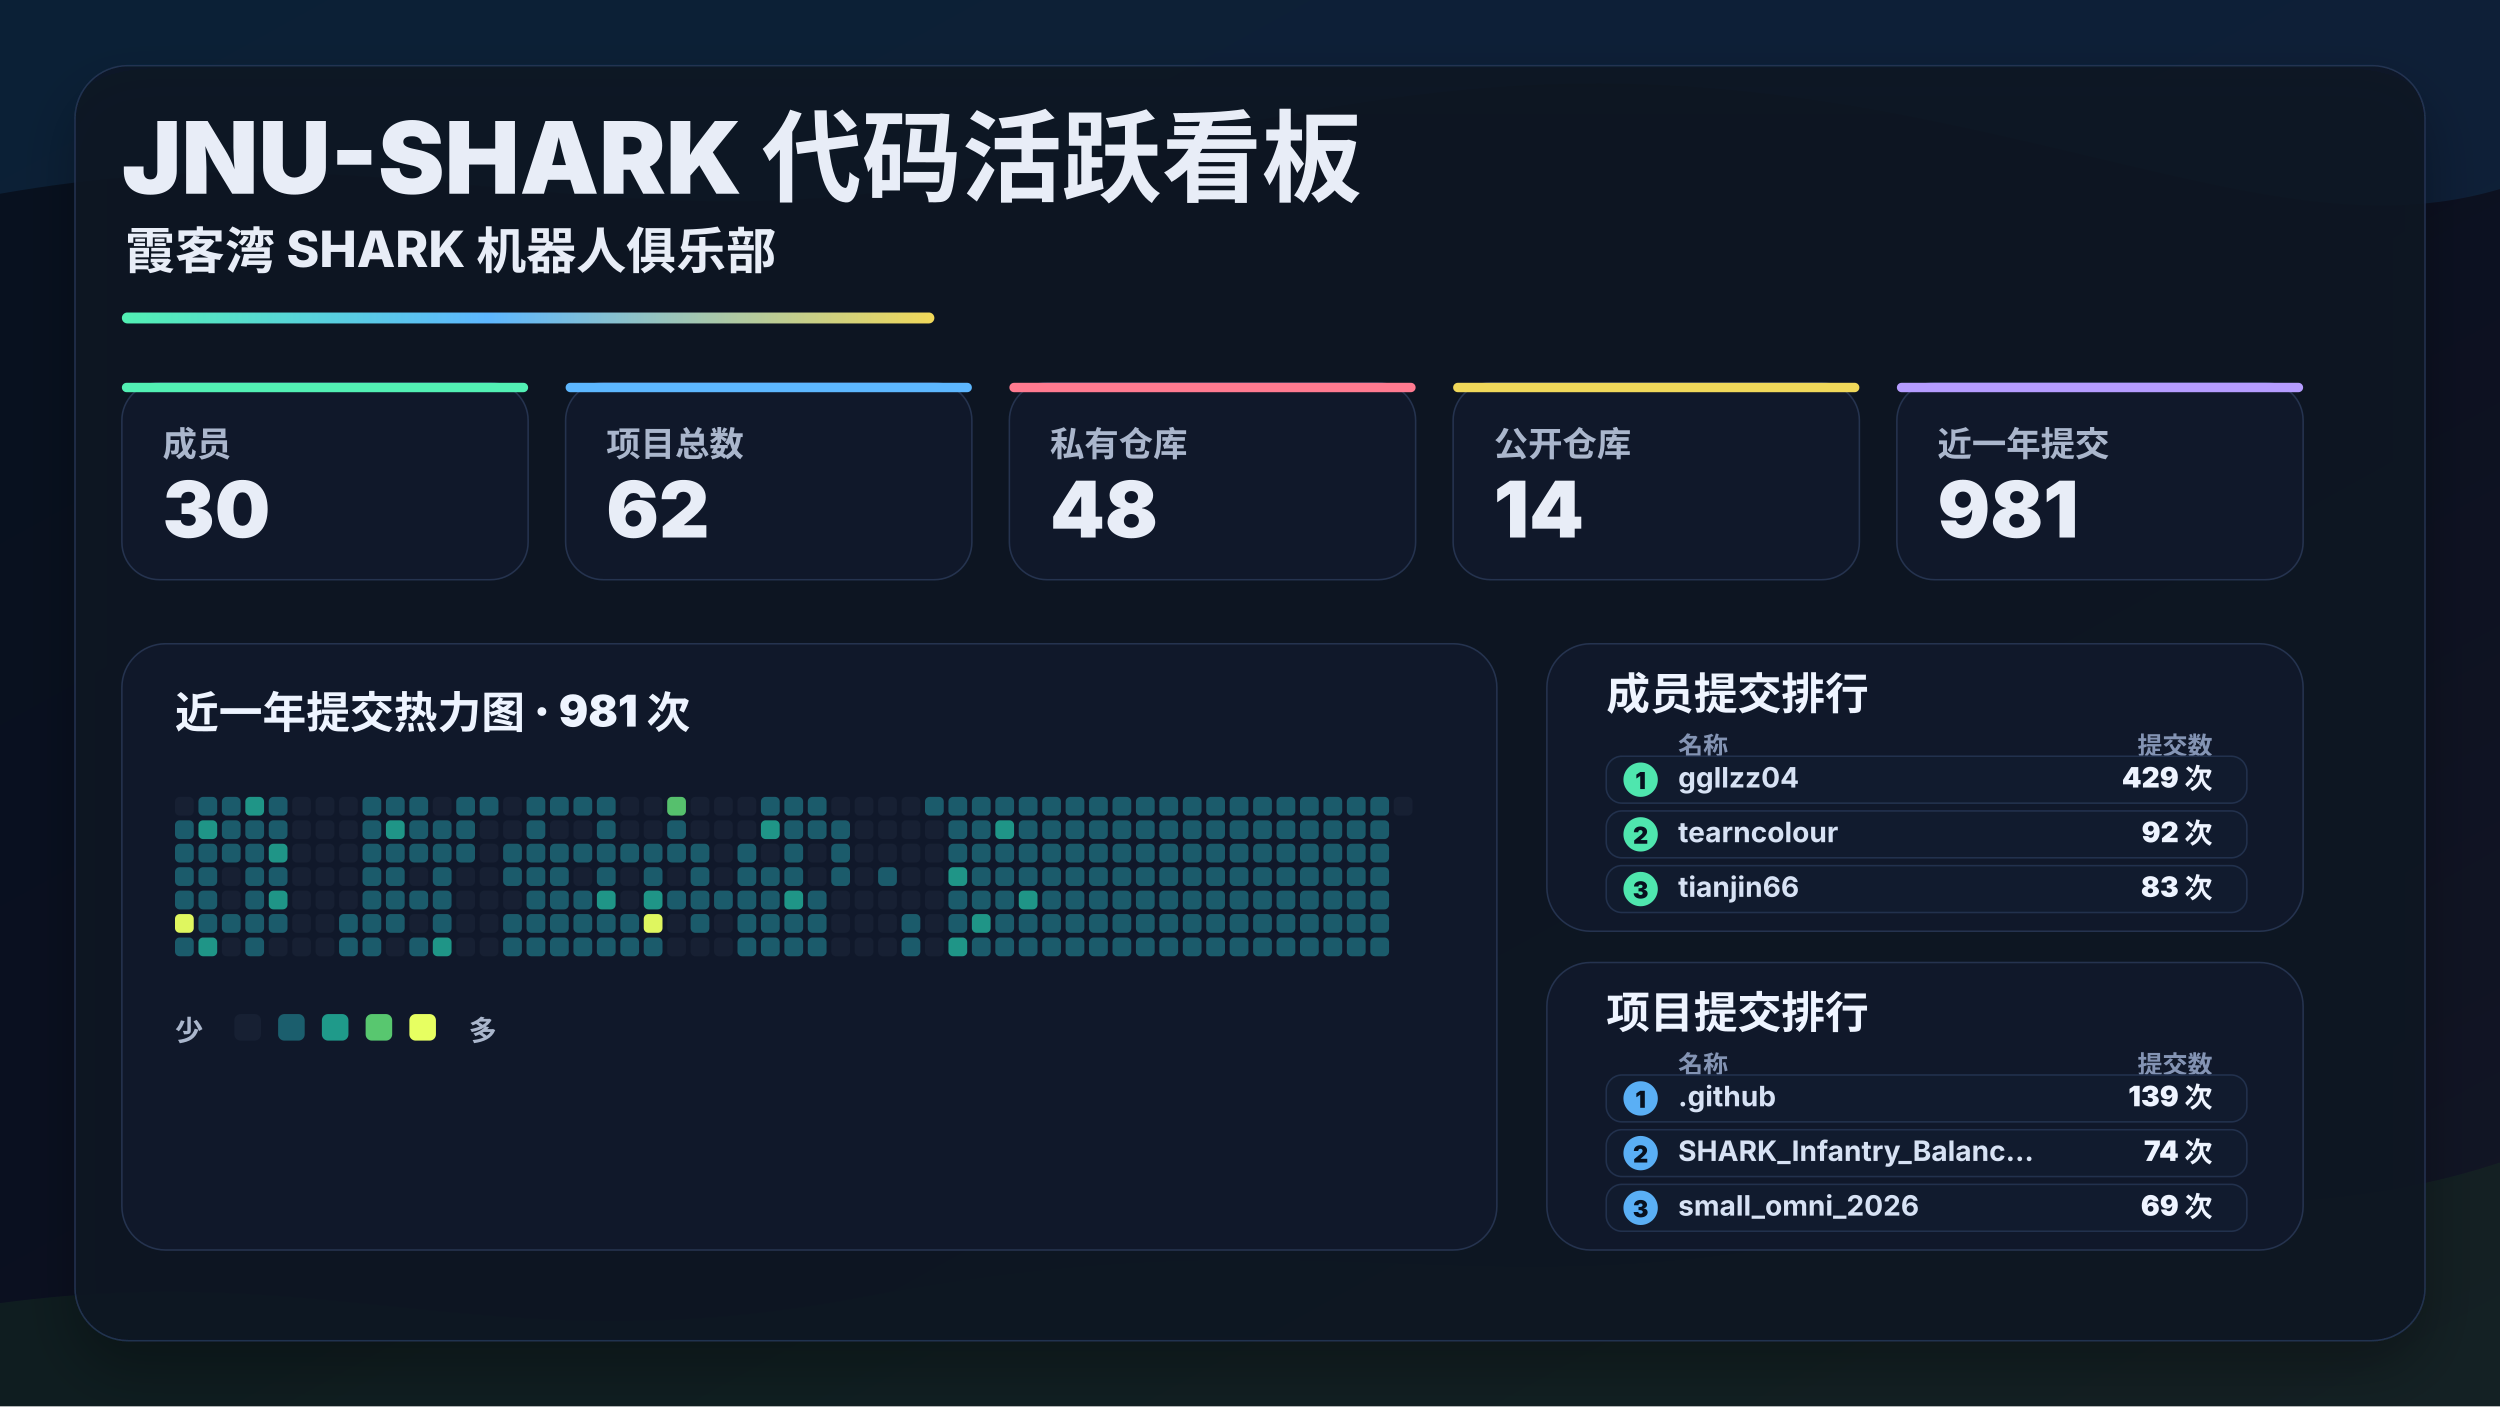
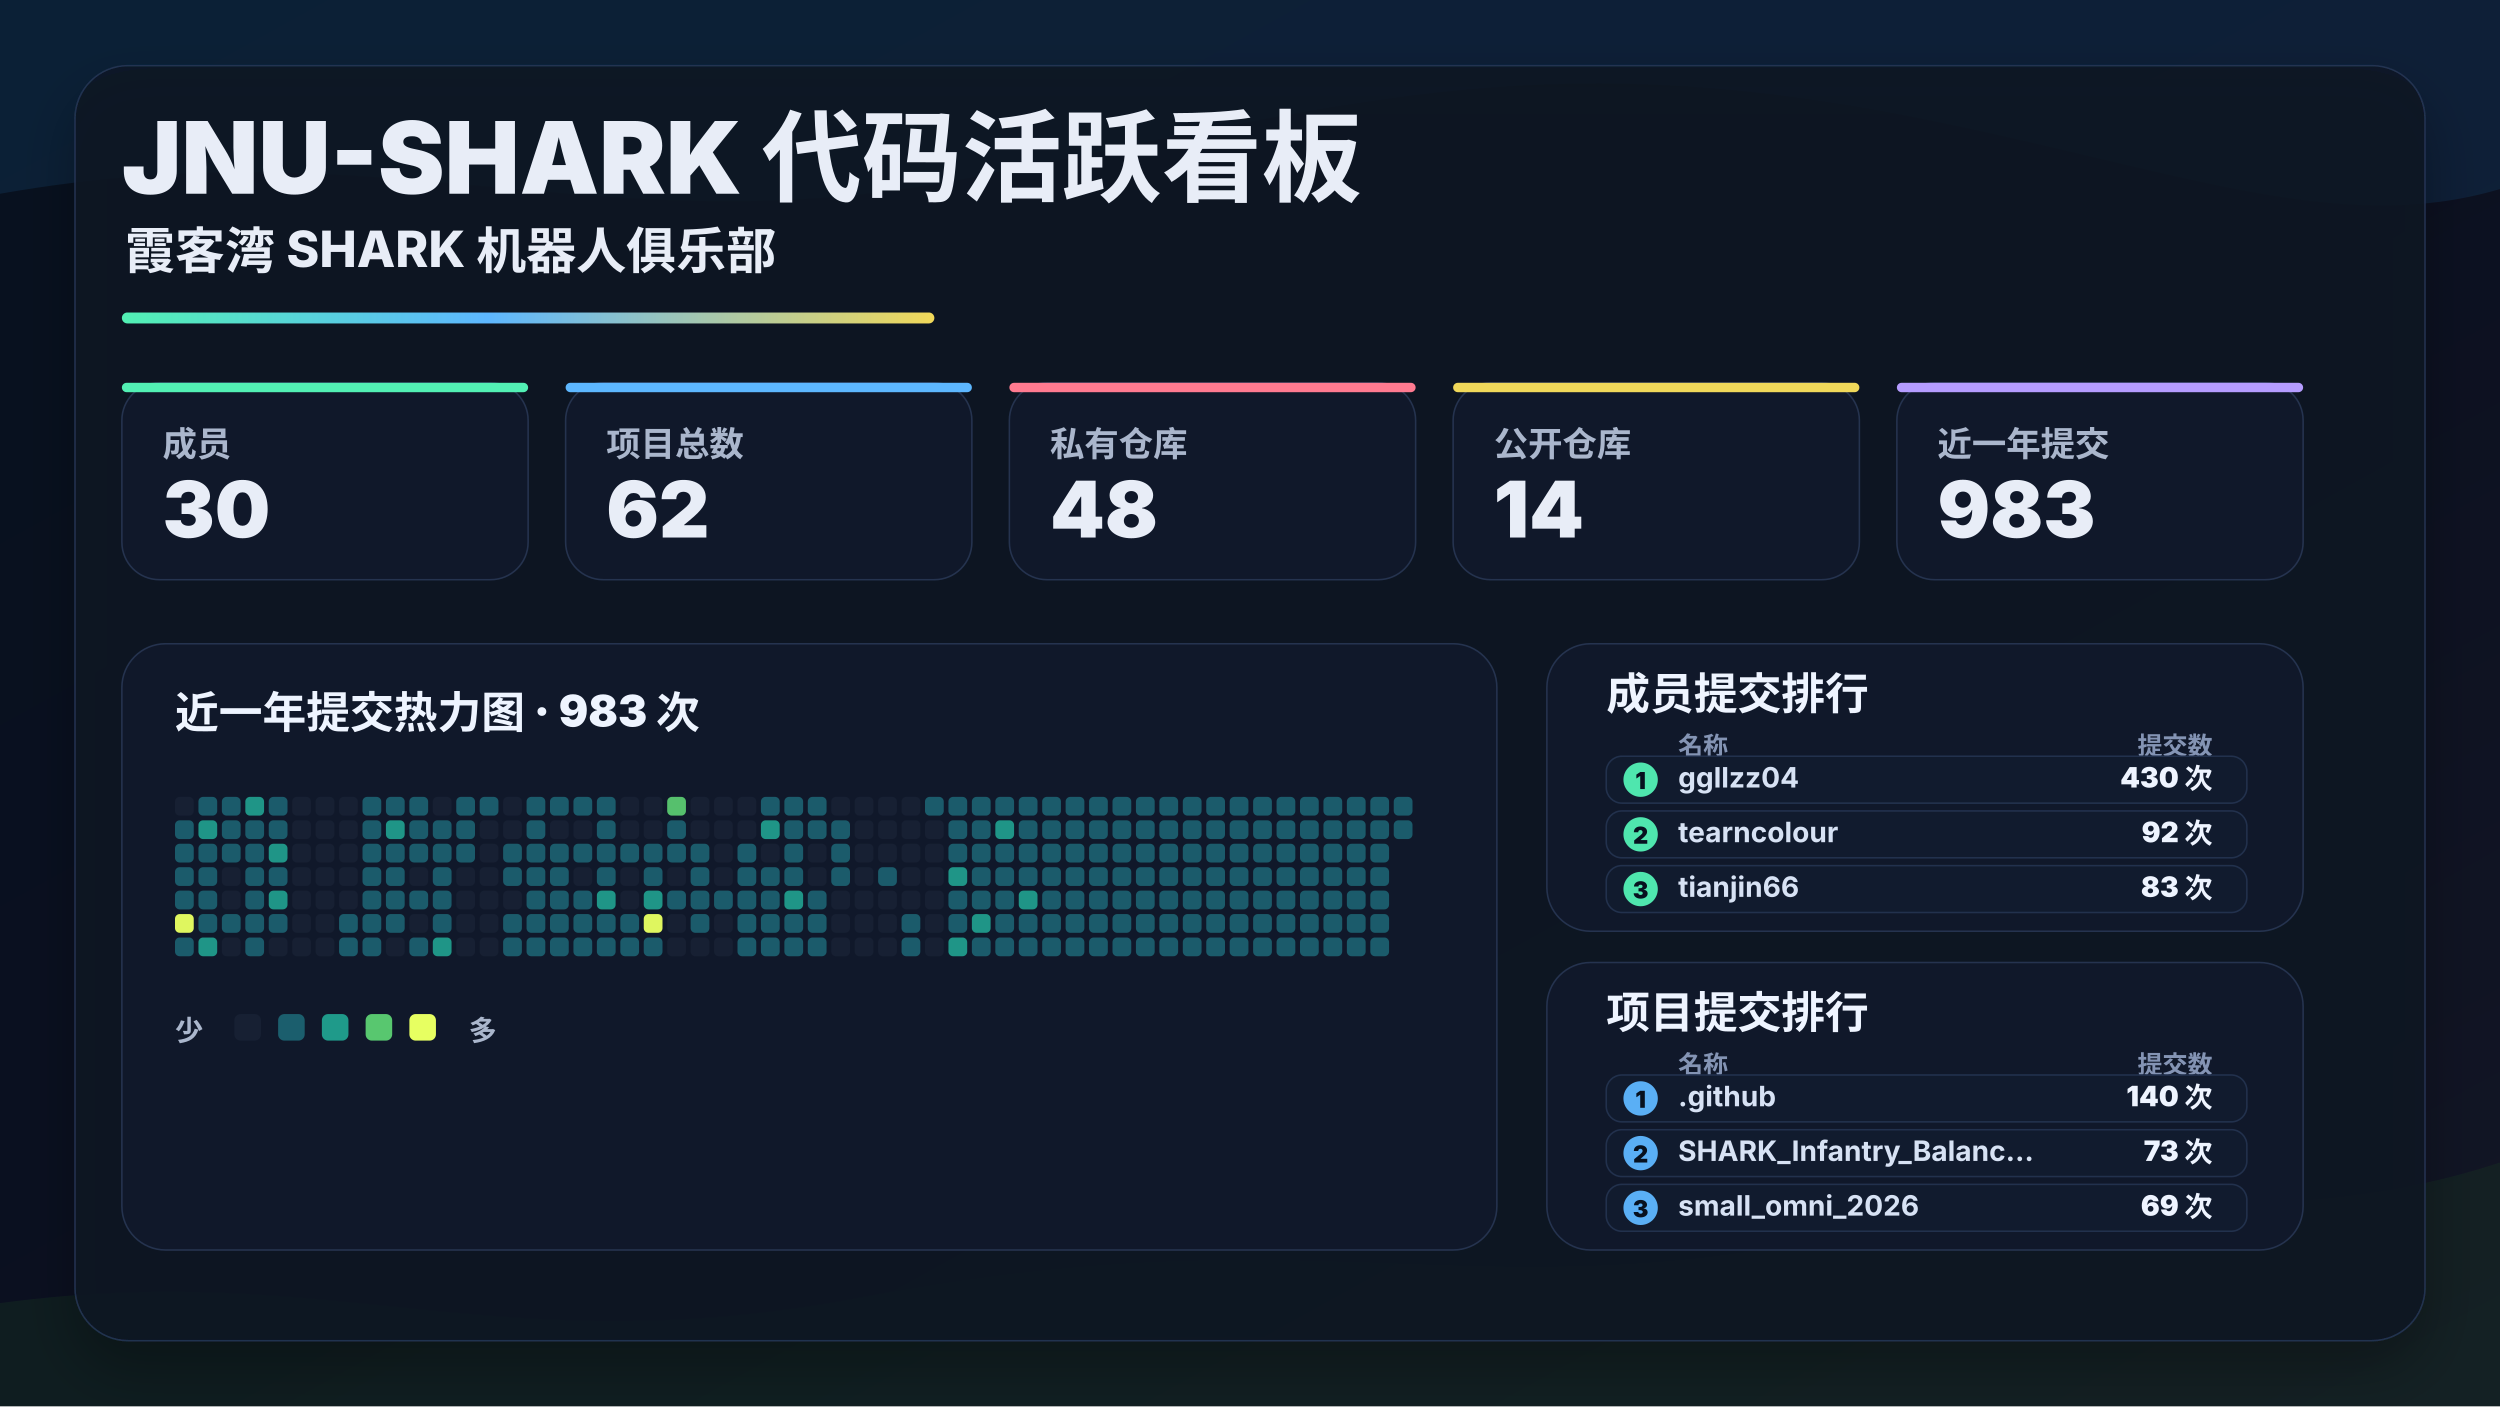
<svg xmlns="http://www.w3.org/2000/svg" width="1600" height="900" viewBox="0 0 1600 900" role="img" aria-labelledby="title desc">
  <defs>
    <linearGradient id="bg" x1="0" y1="0" x2="1" y2="1">
      <stop offset="0" stop-color="#07111f" />
      <stop offset="0.52" stop-color="#0b1020" />
      <stop offset="1" stop-color="#131625" />
    </linearGradient>
    <linearGradient id="hero" x1="0" y1="0" x2="1" y2="0">
      <stop offset="0" stop-color="#52f0b4" />
      <stop offset="0.45" stop-color="#5db7ff" />
      <stop offset="1" stop-color="#f0d85a" />
    </linearGradient>
    <filter id="softShadow" x="-10%" y="-10%" width="120%" height="120%">
      <feDropShadow dx="0" dy="18" stdDeviation="18" flood-color="#000000" flood-opacity="0.32" />
    </filter>
  </defs>
  <style>
    text { font-family: Inter, ui-sans-serif, system-ui, -apple-system, BlinkMacSystemFont, "Segoe UI", "PingFang SC", "Microsoft YaHei", sans-serif; fill: #e8edf7; }
    .title { font-size: 64px; font-weight: 900; letter-spacing: 0; }
    .subtitle { font-size: 32px; font-weight: 780; fill: #e8edf7; }
    .label { font-size: 22px; fill: #aab6cc; font-weight: 760; }
    .stat { font-size: 50px; font-weight: 900; }
    .section-title { font-size: 28px; font-weight: 860; fill: #eef4ff; }
    .table-head { font-size: 16px; fill: #8494b4; font-weight: 720; }
    .row-name { font-size: 18px; fill: #d7e2f4; font-weight: 720; }
    .row-value { font-size: 18px; fill: #eef4ff; font-weight: 860; }
    .rank { font-size: 15px; fill: #07111f; font-weight: 900; }
    .tiny { font-size: 18px; fill: #aab6cc; font-weight: 620; }
  </style>
  <rect width="1600" height="900" fill="url(#bg)" />
  <path d="M0 124 C250 80 385 160 620 114 C860 67 982 28 1220 74 C1392 108 1495 152 1600 121 L1600 0 L0 0 Z" fill="#12385c" opacity="0.38" />
  <path d="M0 834 C216 805 318 875 553 830 C835 776 935 837 1160 794 C1350 758 1464 789 1600 744 L1600 900 L0 900 Z" fill="#173622" opacity="0.36" />
  <g filter="url(#softShadow)">
    <rect x="48" y="42" width="1504" height="816" rx="34" fill="#0b1324" opacity="0.88" stroke="#263654" />
  </g>
  <text x="78" y="124" class="title">JNU-SHARK 代码活跃看板</text>
  <text x="80" y="172" class="subtitle">霞客湾 SHARK 机器人俱乐部</text>
  <rect x="78" y="200" width="520" height="7" rx="3.5" fill="url(#hero)" />
  <g>
    <rect x="78" y="245" width="260" height="126" rx="24" fill="#10182a" stroke="#25334f" />
    <rect x="78" y="245" width="260" height="6" rx="3" fill="#52f0b4" />
    <text x="104" y="292" class="label">成员</text>
    <text x="104" y="344" class="stat">30</text>
  </g>
  <g>
    <rect x="362" y="245" width="260" height="126" rx="24" fill="#10182a" stroke="#25334f" />
    <rect x="362" y="245" width="260" height="6" rx="3" fill="#5db7ff" />
    <text x="388" y="292" class="label">项目总数</text>
    <text x="388" y="344" class="stat">62</text>
  </g>
  <g>
    <rect x="646" y="245" width="260" height="126" rx="24" fill="#10182a" stroke="#25334f" />
    <rect x="646" y="245" width="260" height="6" rx="3" fill="#ff7a90" />
    <text x="672" y="292" class="label">私有仓库</text>
    <text x="672" y="344" class="stat">48</text>
  </g>
  <g>
    <rect x="930" y="245" width="260" height="126" rx="24" fill="#10182a" stroke="#25334f" />
    <rect x="930" y="245" width="260" height="6" rx="3" fill="#f0d85a" />
    <text x="956" y="292" class="label">公开仓库</text>
    <text x="956" y="344" class="stat">14</text>
  </g>
  <g>
    <rect x="1214" y="245" width="260" height="126" rx="24" fill="#10182a" stroke="#25334f" />
    <rect x="1214" y="245" width="260" height="6" rx="3" fill="#b59cff" />
    <text x="1240" y="292" class="label">近一年提交</text>
-     <text x="1240" y="344" class="stat">981</text>
+     <text x="1240" y="344" class="stat">983</text>
  </g>
  <rect x="78" y="412" width="880" height="388" rx="28" fill="#10182a" stroke="#25334f" />
-   <text x="112" y="466" class="section-title">近一年提交热力图 · 981 次</text>
+   <text x="112" y="466" class="section-title">近一年提交热力图 · 983 次</text>
  <rect x="112" y="510" width="12" height="12" rx="3" fill="#172033" opacity="0.96" />
  <rect x="112" y="525" width="12" height="12" rx="3" fill="#1b5e6d" opacity="0.96" />
  <rect x="112" y="540" width="12" height="12" rx="3" fill="#1b5e6d" opacity="0.96" />
  <rect x="112" y="555" width="12" height="12" rx="3" fill="#1b5e6d" opacity="0.96" />
  <rect x="112" y="570" width="12" height="12" rx="3" fill="#1b5e6d" opacity="0.96" />
  <rect x="112" y="585" width="12" height="12" rx="3" fill="#e7ff61" opacity="0.96" />
  <rect x="112" y="600" width="12" height="12" rx="3" fill="#1b5e6d" opacity="0.96" />
  <rect x="127" y="510" width="12" height="12" rx="3" fill="#1b5e6d" opacity="0.96" />
  <rect x="127" y="525" width="12" height="12" rx="3" fill="#1f9a8a" opacity="0.96" />
  <rect x="127" y="540" width="12" height="12" rx="3" fill="#1b5e6d" opacity="0.96" />
  <rect x="127" y="555" width="12" height="12" rx="3" fill="#1b5e6d" opacity="0.96" />
  <rect x="127" y="570" width="12" height="12" rx="3" fill="#1b5e6d" opacity="0.96" />
  <rect x="127" y="585" width="12" height="12" rx="3" fill="#1b5e6d" opacity="0.96" />
  <rect x="127" y="600" width="12" height="12" rx="3" fill="#1f9a8a" opacity="0.96" />
  <rect x="142" y="510" width="12" height="12" rx="3" fill="#1b5e6d" opacity="0.96" />
  <rect x="142" y="525" width="12" height="12" rx="3" fill="#1b5e6d" opacity="0.96" />
  <rect x="142" y="540" width="12" height="12" rx="3" fill="#1b5e6d" opacity="0.96" />
  <rect x="142" y="555" width="12" height="12" rx="3" fill="#172033" opacity="0.96" />
  <rect x="142" y="570" width="12" height="12" rx="3" fill="#172033" opacity="0.96" />
  <rect x="142" y="585" width="12" height="12" rx="3" fill="#1b5e6d" opacity="0.96" />
  <rect x="142" y="600" width="12" height="12" rx="3" fill="#172033" opacity="0.96" />
  <rect x="157" y="510" width="12" height="12" rx="3" fill="#1f9a8a" opacity="0.96" />
  <rect x="157" y="525" width="12" height="12" rx="3" fill="#1b5e6d" opacity="0.96" />
  <rect x="157" y="540" width="12" height="12" rx="3" fill="#1b5e6d" opacity="0.96" />
  <rect x="157" y="555" width="12" height="12" rx="3" fill="#1b5e6d" opacity="0.96" />
  <rect x="157" y="570" width="12" height="12" rx="3" fill="#1b5e6d" opacity="0.96" />
  <rect x="157" y="585" width="12" height="12" rx="3" fill="#1b5e6d" opacity="0.96" />
  <rect x="157" y="600" width="12" height="12" rx="3" fill="#1b5e6d" opacity="0.96" />
  <rect x="172" y="510" width="12" height="12" rx="3" fill="#1b5e6d" opacity="0.96" />
  <rect x="172" y="525" width="12" height="12" rx="3" fill="#1b5e6d" opacity="0.96" />
  <rect x="172" y="540" width="12" height="12" rx="3" fill="#1f9a8a" opacity="0.96" />
  <rect x="172" y="555" width="12" height="12" rx="3" fill="#1b5e6d" opacity="0.96" />
  <rect x="172" y="570" width="12" height="12" rx="3" fill="#1f9a8a" opacity="0.96" />
  <rect x="172" y="585" width="12" height="12" rx="3" fill="#1b5e6d" opacity="0.96" />
  <rect x="172" y="600" width="12" height="12" rx="3" fill="#172033" opacity="0.96" />
  <rect x="187" y="510" width="12" height="12" rx="3" fill="#172033" opacity="0.96" />
  <rect x="187" y="525" width="12" height="12" rx="3" fill="#172033" opacity="0.96" />
  <rect x="187" y="540" width="12" height="12" rx="3" fill="#172033" opacity="0.96" />
  <rect x="187" y="555" width="12" height="12" rx="3" fill="#172033" opacity="0.96" />
  <rect x="187" y="570" width="12" height="12" rx="3" fill="#172033" opacity="0.96" />
  <rect x="187" y="585" width="12" height="12" rx="3" fill="#172033" opacity="0.96" />
  <rect x="187" y="600" width="12" height="12" rx="3" fill="#172033" opacity="0.96" />
  <rect x="202" y="510" width="12" height="12" rx="3" fill="#172033" opacity="0.96" />
  <rect x="202" y="525" width="12" height="12" rx="3" fill="#172033" opacity="0.96" />
  <rect x="202" y="540" width="12" height="12" rx="3" fill="#172033" opacity="0.96" />
  <rect x="202" y="555" width="12" height="12" rx="3" fill="#172033" opacity="0.96" />
  <rect x="202" y="570" width="12" height="12" rx="3" fill="#172033" opacity="0.96" />
  <rect x="202" y="585" width="12" height="12" rx="3" fill="#172033" opacity="0.96" />
  <rect x="202" y="600" width="12" height="12" rx="3" fill="#172033" opacity="0.96" />
  <rect x="217" y="510" width="12" height="12" rx="3" fill="#172033" opacity="0.96" />
  <rect x="217" y="525" width="12" height="12" rx="3" fill="#172033" opacity="0.96" />
  <rect x="217" y="540" width="12" height="12" rx="3" fill="#172033" opacity="0.96" />
  <rect x="217" y="555" width="12" height="12" rx="3" fill="#172033" opacity="0.96" />
  <rect x="217" y="570" width="12" height="12" rx="3" fill="#172033" opacity="0.96" />
  <rect x="217" y="585" width="12" height="12" rx="3" fill="#1b5e6d" opacity="0.96" />
  <rect x="217" y="600" width="12" height="12" rx="3" fill="#1b5e6d" opacity="0.96" />
  <rect x="232" y="510" width="12" height="12" rx="3" fill="#1b5e6d" opacity="0.96" />
  <rect x="232" y="525" width="12" height="12" rx="3" fill="#1b5e6d" opacity="0.96" />
  <rect x="232" y="540" width="12" height="12" rx="3" fill="#1b5e6d" opacity="0.96" />
  <rect x="232" y="555" width="12" height="12" rx="3" fill="#1b5e6d" opacity="0.96" />
  <rect x="232" y="570" width="12" height="12" rx="3" fill="#1b5e6d" opacity="0.96" />
  <rect x="232" y="585" width="12" height="12" rx="3" fill="#1b5e6d" opacity="0.96" />
  <rect x="232" y="600" width="12" height="12" rx="3" fill="#1b5e6d" opacity="0.96" />
  <rect x="247" y="510" width="12" height="12" rx="3" fill="#1b5e6d" opacity="0.96" />
  <rect x="247" y="525" width="12" height="12" rx="3" fill="#1f9a8a" opacity="0.96" />
  <rect x="247" y="540" width="12" height="12" rx="3" fill="#1b5e6d" opacity="0.96" />
  <rect x="247" y="555" width="12" height="12" rx="3" fill="#1b5e6d" opacity="0.96" />
  <rect x="247" y="570" width="12" height="12" rx="3" fill="#1b5e6d" opacity="0.96" />
  <rect x="247" y="585" width="12" height="12" rx="3" fill="#1b5e6d" opacity="0.96" />
  <rect x="247" y="600" width="12" height="12" rx="3" fill="#172033" opacity="0.96" />
  <rect x="262" y="510" width="12" height="12" rx="3" fill="#1b5e6d" opacity="0.96" />
  <rect x="262" y="525" width="12" height="12" rx="3" fill="#1b5e6d" opacity="0.96" />
  <rect x="262" y="540" width="12" height="12" rx="3" fill="#1b5e6d" opacity="0.96" />
  <rect x="262" y="555" width="12" height="12" rx="3" fill="#172033" opacity="0.96" />
  <rect x="262" y="570" width="12" height="12" rx="3" fill="#1b5e6d" opacity="0.96" />
  <rect x="262" y="585" width="12" height="12" rx="3" fill="#172033" opacity="0.96" />
  <rect x="262" y="600" width="12" height="12" rx="3" fill="#1b5e6d" opacity="0.96" />
  <rect x="277" y="510" width="12" height="12" rx="3" fill="#172033" opacity="0.96" />
  <rect x="277" y="525" width="12" height="12" rx="3" fill="#1b5e6d" opacity="0.96" />
  <rect x="277" y="540" width="12" height="12" rx="3" fill="#1b5e6d" opacity="0.96" />
  <rect x="277" y="555" width="12" height="12" rx="3" fill="#1b5e6d" opacity="0.96" />
  <rect x="277" y="570" width="12" height="12" rx="3" fill="#1b5e6d" opacity="0.96" />
  <rect x="277" y="585" width="12" height="12" rx="3" fill="#1b5e6d" opacity="0.96" />
  <rect x="277" y="600" width="12" height="12" rx="3" fill="#1f9a8a" opacity="0.96" />
  <rect x="292" y="510" width="12" height="12" rx="3" fill="#1b5e6d" opacity="0.96" />
  <rect x="292" y="525" width="12" height="12" rx="3" fill="#1b5e6d" opacity="0.96" />
  <rect x="292" y="540" width="12" height="12" rx="3" fill="#1b5e6d" opacity="0.96" />
  <rect x="292" y="555" width="12" height="12" rx="3" fill="#172033" opacity="0.96" />
  <rect x="292" y="570" width="12" height="12" rx="3" fill="#172033" opacity="0.96" />
  <rect x="292" y="585" width="12" height="12" rx="3" fill="#172033" opacity="0.96" />
  <rect x="292" y="600" width="12" height="12" rx="3" fill="#172033" opacity="0.96" />
  <rect x="307" y="510" width="12" height="12" rx="3" fill="#1b5e6d" opacity="0.96" />
  <rect x="307" y="525" width="12" height="12" rx="3" fill="#172033" opacity="0.96" />
  <rect x="307" y="540" width="12" height="12" rx="3" fill="#172033" opacity="0.96" />
  <rect x="307" y="555" width="12" height="12" rx="3" fill="#172033" opacity="0.96" />
  <rect x="307" y="570" width="12" height="12" rx="3" fill="#172033" opacity="0.96" />
  <rect x="307" y="585" width="12" height="12" rx="3" fill="#172033" opacity="0.96" />
  <rect x="307" y="600" width="12" height="12" rx="3" fill="#172033" opacity="0.96" />
  <rect x="322" y="510" width="12" height="12" rx="3" fill="#172033" opacity="0.96" />
  <rect x="322" y="525" width="12" height="12" rx="3" fill="#172033" opacity="0.96" />
  <rect x="322" y="540" width="12" height="12" rx="3" fill="#1b5e6d" opacity="0.96" />
  <rect x="322" y="555" width="12" height="12" rx="3" fill="#1b5e6d" opacity="0.96" />
  <rect x="322" y="570" width="12" height="12" rx="3" fill="#172033" opacity="0.96" />
  <rect x="322" y="585" width="12" height="12" rx="3" fill="#1b5e6d" opacity="0.96" />
  <rect x="322" y="600" width="12" height="12" rx="3" fill="#1b5e6d" opacity="0.96" />
  <rect x="337" y="510" width="12" height="12" rx="3" fill="#1b5e6d" opacity="0.96" />
  <rect x="337" y="525" width="12" height="12" rx="3" fill="#1b5e6d" opacity="0.96" />
  <rect x="337" y="540" width="12" height="12" rx="3" fill="#1b5e6d" opacity="0.96" />
  <rect x="337" y="555" width="12" height="12" rx="3" fill="#1b5e6d" opacity="0.96" />
  <rect x="337" y="570" width="12" height="12" rx="3" fill="#1b5e6d" opacity="0.96" />
  <rect x="337" y="585" width="12" height="12" rx="3" fill="#1b5e6d" opacity="0.96" />
  <rect x="337" y="600" width="12" height="12" rx="3" fill="#1b5e6d" opacity="0.96" />
  <rect x="352" y="510" width="12" height="12" rx="3" fill="#1b5e6d" opacity="0.96" />
  <rect x="352" y="525" width="12" height="12" rx="3" fill="#172033" opacity="0.96" />
  <rect x="352" y="540" width="12" height="12" rx="3" fill="#1b5e6d" opacity="0.96" />
  <rect x="352" y="555" width="12" height="12" rx="3" fill="#1b5e6d" opacity="0.96" />
  <rect x="352" y="570" width="12" height="12" rx="3" fill="#1b5e6d" opacity="0.96" />
  <rect x="352" y="585" width="12" height="12" rx="3" fill="#1b5e6d" opacity="0.96" />
  <rect x="352" y="600" width="12" height="12" rx="3" fill="#1b5e6d" opacity="0.96" />
  <rect x="367" y="510" width="12" height="12" rx="3" fill="#1b5e6d" opacity="0.96" />
  <rect x="367" y="525" width="12" height="12" rx="3" fill="#172033" opacity="0.96" />
  <rect x="367" y="540" width="12" height="12" rx="3" fill="#1b5e6d" opacity="0.96" />
  <rect x="367" y="555" width="12" height="12" rx="3" fill="#172033" opacity="0.96" />
  <rect x="367" y="570" width="12" height="12" rx="3" fill="#1b5e6d" opacity="0.96" />
  <rect x="367" y="585" width="12" height="12" rx="3" fill="#1b5e6d" opacity="0.96" />
  <rect x="367" y="600" width="12" height="12" rx="3" fill="#1b5e6d" opacity="0.96" />
  <rect x="382" y="510" width="12" height="12" rx="3" fill="#1b5e6d" opacity="0.96" />
  <rect x="382" y="525" width="12" height="12" rx="3" fill="#1b5e6d" opacity="0.96" />
  <rect x="382" y="540" width="12" height="12" rx="3" fill="#1b5e6d" opacity="0.96" />
  <rect x="382" y="555" width="12" height="12" rx="3" fill="#1b5e6d" opacity="0.96" />
  <rect x="382" y="570" width="12" height="12" rx="3" fill="#1f9a8a" opacity="0.96" />
  <rect x="382" y="585" width="12" height="12" rx="3" fill="#1b5e6d" opacity="0.96" />
  <rect x="382" y="600" width="12" height="12" rx="3" fill="#1b5e6d" opacity="0.96" />
  <rect x="397" y="510" width="12" height="12" rx="3" fill="#172033" opacity="0.96" />
  <rect x="397" y="525" width="12" height="12" rx="3" fill="#172033" opacity="0.96" />
  <rect x="397" y="540" width="12" height="12" rx="3" fill="#1b5e6d" opacity="0.96" />
  <rect x="397" y="555" width="12" height="12" rx="3" fill="#172033" opacity="0.96" />
  <rect x="397" y="570" width="12" height="12" rx="3" fill="#172033" opacity="0.96" />
  <rect x="397" y="585" width="12" height="12" rx="3" fill="#1b5e6d" opacity="0.96" />
  <rect x="397" y="600" width="12" height="12" rx="3" fill="#1b5e6d" opacity="0.96" />
  <rect x="412" y="510" width="12" height="12" rx="3" fill="#172033" opacity="0.96" />
  <rect x="412" y="525" width="12" height="12" rx="3" fill="#172033" opacity="0.96" />
  <rect x="412" y="540" width="12" height="12" rx="3" fill="#1b5e6d" opacity="0.96" />
  <rect x="412" y="555" width="12" height="12" rx="3" fill="#1b5e6d" opacity="0.96" />
  <rect x="412" y="570" width="12" height="12" rx="3" fill="#1f9a8a" opacity="0.96" />
  <rect x="412" y="585" width="12" height="12" rx="3" fill="#e7ff61" opacity="0.96" />
  <rect x="412" y="600" width="12" height="12" rx="3" fill="#1b5e6d" opacity="0.96" />
  <rect x="427" y="510" width="12" height="12" rx="3" fill="#58c76f" opacity="0.96" />
  <rect x="427" y="525" width="12" height="12" rx="3" fill="#1b5e6d" opacity="0.96" />
  <rect x="427" y="540" width="12" height="12" rx="3" fill="#1b5e6d" opacity="0.96" />
  <rect x="427" y="555" width="12" height="12" rx="3" fill="#172033" opacity="0.96" />
  <rect x="427" y="570" width="12" height="12" rx="3" fill="#1b5e6d" opacity="0.96" />
  <rect x="427" y="585" width="12" height="12" rx="3" fill="#172033" opacity="0.96" />
  <rect x="427" y="600" width="12" height="12" rx="3" fill="#172033" opacity="0.96" />
  <rect x="442" y="510" width="12" height="12" rx="3" fill="#172033" opacity="0.96" />
  <rect x="442" y="525" width="12" height="12" rx="3" fill="#172033" opacity="0.96" />
  <rect x="442" y="540" width="12" height="12" rx="3" fill="#1b5e6d" opacity="0.96" />
  <rect x="442" y="555" width="12" height="12" rx="3" fill="#1b5e6d" opacity="0.96" />
  <rect x="442" y="570" width="12" height="12" rx="3" fill="#1b5e6d" opacity="0.96" />
  <rect x="442" y="585" width="12" height="12" rx="3" fill="#1b5e6d" opacity="0.96" />
  <rect x="442" y="600" width="12" height="12" rx="3" fill="#172033" opacity="0.96" />
  <rect x="457" y="510" width="12" height="12" rx="3" fill="#172033" opacity="0.96" />
  <rect x="457" y="525" width="12" height="12" rx="3" fill="#172033" opacity="0.96" />
  <rect x="457" y="540" width="12" height="12" rx="3" fill="#172033" opacity="0.96" />
  <rect x="457" y="555" width="12" height="12" rx="3" fill="#172033" opacity="0.96" />
  <rect x="457" y="570" width="12" height="12" rx="3" fill="#1b5e6d" opacity="0.96" />
  <rect x="457" y="585" width="12" height="12" rx="3" fill="#172033" opacity="0.96" />
  <rect x="457" y="600" width="12" height="12" rx="3" fill="#172033" opacity="0.96" />
  <rect x="472" y="510" width="12" height="12" rx="3" fill="#172033" opacity="0.96" />
  <rect x="472" y="525" width="12" height="12" rx="3" fill="#172033" opacity="0.96" />
  <rect x="472" y="540" width="12" height="12" rx="3" fill="#1b5e6d" opacity="0.96" />
  <rect x="472" y="555" width="12" height="12" rx="3" fill="#1b5e6d" opacity="0.96" />
  <rect x="472" y="570" width="12" height="12" rx="3" fill="#1b5e6d" opacity="0.96" />
  <rect x="472" y="585" width="12" height="12" rx="3" fill="#1b5e6d" opacity="0.96" />
  <rect x="472" y="600" width="12" height="12" rx="3" fill="#1b5e6d" opacity="0.96" />
  <rect x="487" y="510" width="12" height="12" rx="3" fill="#1b5e6d" opacity="0.96" />
  <rect x="487" y="525" width="12" height="12" rx="3" fill="#1f9a8a" opacity="0.96" />
  <rect x="487" y="540" width="12" height="12" rx="3" fill="#172033" opacity="0.96" />
  <rect x="487" y="555" width="12" height="12" rx="3" fill="#1b5e6d" opacity="0.96" />
  <rect x="487" y="570" width="12" height="12" rx="3" fill="#1b5e6d" opacity="0.96" />
  <rect x="487" y="585" width="12" height="12" rx="3" fill="#1b5e6d" opacity="0.96" />
  <rect x="487" y="600" width="12" height="12" rx="3" fill="#1b5e6d" opacity="0.96" />
  <rect x="502" y="510" width="12" height="12" rx="3" fill="#1b5e6d" opacity="0.96" />
  <rect x="502" y="525" width="12" height="12" rx="3" fill="#1b5e6d" opacity="0.96" />
  <rect x="502" y="540" width="12" height="12" rx="3" fill="#1b5e6d" opacity="0.96" />
  <rect x="502" y="555" width="12" height="12" rx="3" fill="#1b5e6d" opacity="0.96" />
  <rect x="502" y="570" width="12" height="12" rx="3" fill="#1f9a8a" opacity="0.96" />
  <rect x="502" y="585" width="12" height="12" rx="3" fill="#1b5e6d" opacity="0.96" />
  <rect x="502" y="600" width="12" height="12" rx="3" fill="#1b5e6d" opacity="0.96" />
  <rect x="517" y="510" width="12" height="12" rx="3" fill="#1b5e6d" opacity="0.96" />
  <rect x="517" y="525" width="12" height="12" rx="3" fill="#1b5e6d" opacity="0.96" />
  <rect x="517" y="540" width="12" height="12" rx="3" fill="#172033" opacity="0.96" />
  <rect x="517" y="555" width="12" height="12" rx="3" fill="#172033" opacity="0.96" />
  <rect x="517" y="570" width="12" height="12" rx="3" fill="#1b5e6d" opacity="0.96" />
  <rect x="517" y="585" width="12" height="12" rx="3" fill="#1b5e6d" opacity="0.96" />
  <rect x="517" y="600" width="12" height="12" rx="3" fill="#1b5e6d" opacity="0.96" />
  <rect x="532" y="510" width="12" height="12" rx="3" fill="#172033" opacity="0.96" />
  <rect x="532" y="525" width="12" height="12" rx="3" fill="#1b5e6d" opacity="0.96" />
  <rect x="532" y="540" width="12" height="12" rx="3" fill="#1b5e6d" opacity="0.96" />
  <rect x="532" y="555" width="12" height="12" rx="3" fill="#1b5e6d" opacity="0.96" />
  <rect x="532" y="570" width="12" height="12" rx="3" fill="#172033" opacity="0.96" />
  <rect x="532" y="585" width="12" height="12" rx="3" fill="#172033" opacity="0.96" />
  <rect x="532" y="600" width="12" height="12" rx="3" fill="#172033" opacity="0.96" />
  <rect x="547" y="510" width="12" height="12" rx="3" fill="#172033" opacity="0.96" />
  <rect x="547" y="525" width="12" height="12" rx="3" fill="#172033" opacity="0.96" />
  <rect x="547" y="540" width="12" height="12" rx="3" fill="#172033" opacity="0.96" />
  <rect x="547" y="555" width="12" height="12" rx="3" fill="#172033" opacity="0.96" />
  <rect x="547" y="570" width="12" height="12" rx="3" fill="#172033" opacity="0.96" />
  <rect x="547" y="585" width="12" height="12" rx="3" fill="#172033" opacity="0.96" />
  <rect x="547" y="600" width="12" height="12" rx="3" fill="#172033" opacity="0.96" />
  <rect x="562" y="510" width="12" height="12" rx="3" fill="#172033" opacity="0.96" />
  <rect x="562" y="525" width="12" height="12" rx="3" fill="#172033" opacity="0.96" />
  <rect x="562" y="540" width="12" height="12" rx="3" fill="#172033" opacity="0.96" />
  <rect x="562" y="555" width="12" height="12" rx="3" fill="#1b5e6d" opacity="0.96" />
  <rect x="562" y="570" width="12" height="12" rx="3" fill="#172033" opacity="0.96" />
  <rect x="562" y="585" width="12" height="12" rx="3" fill="#172033" opacity="0.96" />
  <rect x="562" y="600" width="12" height="12" rx="3" fill="#172033" opacity="0.96" />
  <rect x="577" y="510" width="12" height="12" rx="3" fill="#172033" opacity="0.96" />
  <rect x="577" y="525" width="12" height="12" rx="3" fill="#172033" opacity="0.96" />
  <rect x="577" y="540" width="12" height="12" rx="3" fill="#172033" opacity="0.96" />
  <rect x="577" y="555" width="12" height="12" rx="3" fill="#172033" opacity="0.96" />
  <rect x="577" y="570" width="12" height="12" rx="3" fill="#172033" opacity="0.96" />
  <rect x="577" y="585" width="12" height="12" rx="3" fill="#1b5e6d" opacity="0.96" />
  <rect x="577" y="600" width="12" height="12" rx="3" fill="#1b5e6d" opacity="0.96" />
  <rect x="592" y="510" width="12" height="12" rx="3" fill="#1b5e6d" opacity="0.96" />
  <rect x="592" y="525" width="12" height="12" rx="3" fill="#172033" opacity="0.96" />
  <rect x="592" y="540" width="12" height="12" rx="3" fill="#172033" opacity="0.96" />
  <rect x="592" y="555" width="12" height="12" rx="3" fill="#172033" opacity="0.96" />
  <rect x="592" y="570" width="12" height="12" rx="3" fill="#172033" opacity="0.96" />
  <rect x="592" y="585" width="12" height="12" rx="3" fill="#172033" opacity="0.96" />
  <rect x="592" y="600" width="12" height="12" rx="3" fill="#172033" opacity="0.96" />
  <rect x="607" y="510" width="12" height="12" rx="3" fill="#1b5e6d" opacity="0.96" />
  <rect x="607" y="525" width="12" height="12" rx="3" fill="#1b5e6d" opacity="0.96" />
  <rect x="607" y="540" width="12" height="12" rx="3" fill="#1b5e6d" opacity="0.96" />
  <rect x="607" y="555" width="12" height="12" rx="3" fill="#1f9a8a" opacity="0.96" />
  <rect x="607" y="570" width="12" height="12" rx="3" fill="#1b5e6d" opacity="0.96" />
  <rect x="607" y="585" width="12" height="12" rx="3" fill="#1b5e6d" opacity="0.96" />
  <rect x="607" y="600" width="12" height="12" rx="3" fill="#1f9a8a" opacity="0.96" />
  <rect x="622" y="510" width="12" height="12" rx="3" fill="#1b5e6d" opacity="0.96" />
  <rect x="622" y="525" width="12" height="12" rx="3" fill="#1b5e6d" opacity="0.96" />
  <rect x="622" y="540" width="12" height="12" rx="3" fill="#1b5e6d" opacity="0.96" />
  <rect x="622" y="555" width="12" height="12" rx="3" fill="#1b5e6d" opacity="0.96" />
  <rect x="622" y="570" width="12" height="12" rx="3" fill="#1b5e6d" opacity="0.96" />
  <rect x="622" y="585" width="12" height="12" rx="3" fill="#1f9a8a" opacity="0.96" />
  <rect x="622" y="600" width="12" height="12" rx="3" fill="#1b5e6d" opacity="0.96" />
  <rect x="637" y="510" width="12" height="12" rx="3" fill="#1b5e6d" opacity="0.96" />
  <rect x="637" y="525" width="12" height="12" rx="3" fill="#1f9a8a" opacity="0.96" />
  <rect x="637" y="540" width="12" height="12" rx="3" fill="#1b5e6d" opacity="0.96" />
  <rect x="637" y="555" width="12" height="12" rx="3" fill="#1b5e6d" opacity="0.96" />
  <rect x="637" y="570" width="12" height="12" rx="3" fill="#1b5e6d" opacity="0.96" />
  <rect x="637" y="585" width="12" height="12" rx="3" fill="#1b5e6d" opacity="0.96" />
  <rect x="637" y="600" width="12" height="12" rx="3" fill="#1b5e6d" opacity="0.96" />
  <rect x="652" y="510" width="12" height="12" rx="3" fill="#1b5e6d" opacity="0.96" />
  <rect x="652" y="525" width="12" height="12" rx="3" fill="#1b5e6d" opacity="0.96" />
  <rect x="652" y="540" width="12" height="12" rx="3" fill="#1b5e6d" opacity="0.96" />
  <rect x="652" y="555" width="12" height="12" rx="3" fill="#1b5e6d" opacity="0.96" />
  <rect x="652" y="570" width="12" height="12" rx="3" fill="#1f9a8a" opacity="0.96" />
  <rect x="652" y="585" width="12" height="12" rx="3" fill="#1b5e6d" opacity="0.96" />
  <rect x="652" y="600" width="12" height="12" rx="3" fill="#1b5e6d" opacity="0.96" />
  <rect x="667" y="510" width="12" height="12" rx="3" fill="#1b5e6d" opacity="0.96" />
  <rect x="667" y="525" width="12" height="12" rx="3" fill="#1b5e6d" opacity="0.96" />
  <rect x="667" y="540" width="12" height="12" rx="3" fill="#1b5e6d" opacity="0.96" />
  <rect x="667" y="555" width="12" height="12" rx="3" fill="#1b5e6d" opacity="0.96" />
  <rect x="667" y="570" width="12" height="12" rx="3" fill="#1b5e6d" opacity="0.96" />
  <rect x="667" y="585" width="12" height="12" rx="3" fill="#1b5e6d" opacity="0.96" />
  <rect x="667" y="600" width="12" height="12" rx="3" fill="#1b5e6d" opacity="0.96" />
  <rect x="682" y="510" width="12" height="12" rx="3" fill="#1b5e6d" opacity="0.96" />
  <rect x="682" y="525" width="12" height="12" rx="3" fill="#1b5e6d" opacity="0.96" />
  <rect x="682" y="540" width="12" height="12" rx="3" fill="#1b5e6d" opacity="0.96" />
  <rect x="682" y="555" width="12" height="12" rx="3" fill="#1b5e6d" opacity="0.96" />
  <rect x="682" y="570" width="12" height="12" rx="3" fill="#1b5e6d" opacity="0.96" />
  <rect x="682" y="585" width="12" height="12" rx="3" fill="#1b5e6d" opacity="0.96" />
  <rect x="682" y="600" width="12" height="12" rx="3" fill="#1b5e6d" opacity="0.96" />
  <rect x="697" y="510" width="12" height="12" rx="3" fill="#1b5e6d" opacity="0.96" />
  <rect x="697" y="525" width="12" height="12" rx="3" fill="#1b5e6d" opacity="0.96" />
  <rect x="697" y="540" width="12" height="12" rx="3" fill="#1b5e6d" opacity="0.96" />
  <rect x="697" y="555" width="12" height="12" rx="3" fill="#1b5e6d" opacity="0.96" />
  <rect x="697" y="570" width="12" height="12" rx="3" fill="#1b5e6d" opacity="0.96" />
  <rect x="697" y="585" width="12" height="12" rx="3" fill="#1b5e6d" opacity="0.96" />
  <rect x="697" y="600" width="12" height="12" rx="3" fill="#1b5e6d" opacity="0.96" />
  <rect x="712" y="510" width="12" height="12" rx="3" fill="#1b5e6d" opacity="0.96" />
  <rect x="712" y="525" width="12" height="12" rx="3" fill="#1b5e6d" opacity="0.96" />
  <rect x="712" y="540" width="12" height="12" rx="3" fill="#1b5e6d" opacity="0.96" />
  <rect x="712" y="555" width="12" height="12" rx="3" fill="#1b5e6d" opacity="0.96" />
  <rect x="712" y="570" width="12" height="12" rx="3" fill="#1b5e6d" opacity="0.96" />
  <rect x="712" y="585" width="12" height="12" rx="3" fill="#1b5e6d" opacity="0.96" />
  <rect x="712" y="600" width="12" height="12" rx="3" fill="#1b5e6d" opacity="0.96" />
  <rect x="727" y="510" width="12" height="12" rx="3" fill="#1b5e6d" opacity="0.96" />
  <rect x="727" y="525" width="12" height="12" rx="3" fill="#1b5e6d" opacity="0.96" />
  <rect x="727" y="540" width="12" height="12" rx="3" fill="#1b5e6d" opacity="0.96" />
  <rect x="727" y="555" width="12" height="12" rx="3" fill="#1b5e6d" opacity="0.96" />
  <rect x="727" y="570" width="12" height="12" rx="3" fill="#1b5e6d" opacity="0.96" />
  <rect x="727" y="585" width="12" height="12" rx="3" fill="#1b5e6d" opacity="0.96" />
  <rect x="727" y="600" width="12" height="12" rx="3" fill="#1b5e6d" opacity="0.96" />
  <rect x="742" y="510" width="12" height="12" rx="3" fill="#1b5e6d" opacity="0.96" />
  <rect x="742" y="525" width="12" height="12" rx="3" fill="#1b5e6d" opacity="0.96" />
  <rect x="742" y="540" width="12" height="12" rx="3" fill="#1b5e6d" opacity="0.96" />
  <rect x="742" y="555" width="12" height="12" rx="3" fill="#1b5e6d" opacity="0.96" />
  <rect x="742" y="570" width="12" height="12" rx="3" fill="#1b5e6d" opacity="0.96" />
  <rect x="742" y="585" width="12" height="12" rx="3" fill="#1b5e6d" opacity="0.96" />
  <rect x="742" y="600" width="12" height="12" rx="3" fill="#1b5e6d" opacity="0.96" />
  <rect x="757" y="510" width="12" height="12" rx="3" fill="#1b5e6d" opacity="0.96" />
  <rect x="757" y="525" width="12" height="12" rx="3" fill="#1b5e6d" opacity="0.96" />
  <rect x="757" y="540" width="12" height="12" rx="3" fill="#1b5e6d" opacity="0.96" />
  <rect x="757" y="555" width="12" height="12" rx="3" fill="#1b5e6d" opacity="0.96" />
  <rect x="757" y="570" width="12" height="12" rx="3" fill="#1b5e6d" opacity="0.96" />
  <rect x="757" y="585" width="12" height="12" rx="3" fill="#1b5e6d" opacity="0.96" />
  <rect x="757" y="600" width="12" height="12" rx="3" fill="#1b5e6d" opacity="0.96" />
  <rect x="772" y="510" width="12" height="12" rx="3" fill="#1b5e6d" opacity="0.96" />
  <rect x="772" y="525" width="12" height="12" rx="3" fill="#1b5e6d" opacity="0.96" />
  <rect x="772" y="540" width="12" height="12" rx="3" fill="#1b5e6d" opacity="0.96" />
  <rect x="772" y="555" width="12" height="12" rx="3" fill="#1b5e6d" opacity="0.96" />
  <rect x="772" y="570" width="12" height="12" rx="3" fill="#1b5e6d" opacity="0.96" />
  <rect x="772" y="585" width="12" height="12" rx="3" fill="#1b5e6d" opacity="0.96" />
  <rect x="772" y="600" width="12" height="12" rx="3" fill="#1b5e6d" opacity="0.96" />
  <rect x="787" y="510" width="12" height="12" rx="3" fill="#1b5e6d" opacity="0.96" />
  <rect x="787" y="525" width="12" height="12" rx="3" fill="#1b5e6d" opacity="0.96" />
  <rect x="787" y="540" width="12" height="12" rx="3" fill="#1b5e6d" opacity="0.96" />
  <rect x="787" y="555" width="12" height="12" rx="3" fill="#1b5e6d" opacity="0.96" />
  <rect x="787" y="570" width="12" height="12" rx="3" fill="#1b5e6d" opacity="0.96" />
  <rect x="787" y="585" width="12" height="12" rx="3" fill="#1b5e6d" opacity="0.96" />
  <rect x="787" y="600" width="12" height="12" rx="3" fill="#1b5e6d" opacity="0.96" />
  <rect x="802" y="510" width="12" height="12" rx="3" fill="#1b5e6d" opacity="0.96" />
  <rect x="802" y="525" width="12" height="12" rx="3" fill="#1b5e6d" opacity="0.96" />
  <rect x="802" y="540" width="12" height="12" rx="3" fill="#1b5e6d" opacity="0.96" />
  <rect x="802" y="555" width="12" height="12" rx="3" fill="#1b5e6d" opacity="0.96" />
  <rect x="802" y="570" width="12" height="12" rx="3" fill="#1b5e6d" opacity="0.96" />
  <rect x="802" y="585" width="12" height="12" rx="3" fill="#1b5e6d" opacity="0.96" />
  <rect x="802" y="600" width="12" height="12" rx="3" fill="#1b5e6d" opacity="0.96" />
  <rect x="817" y="510" width="12" height="12" rx="3" fill="#1b5e6d" opacity="0.96" />
  <rect x="817" y="525" width="12" height="12" rx="3" fill="#1b5e6d" opacity="0.96" />
  <rect x="817" y="540" width="12" height="12" rx="3" fill="#1b5e6d" opacity="0.96" />
  <rect x="817" y="555" width="12" height="12" rx="3" fill="#1b5e6d" opacity="0.96" />
  <rect x="817" y="570" width="12" height="12" rx="3" fill="#1b5e6d" opacity="0.96" />
  <rect x="817" y="585" width="12" height="12" rx="3" fill="#1b5e6d" opacity="0.96" />
  <rect x="817" y="600" width="12" height="12" rx="3" fill="#1b5e6d" opacity="0.96" />
  <rect x="832" y="510" width="12" height="12" rx="3" fill="#1b5e6d" opacity="0.96" />
  <rect x="832" y="525" width="12" height="12" rx="3" fill="#1b5e6d" opacity="0.96" />
  <rect x="832" y="540" width="12" height="12" rx="3" fill="#1b5e6d" opacity="0.96" />
  <rect x="832" y="555" width="12" height="12" rx="3" fill="#1b5e6d" opacity="0.96" />
  <rect x="832" y="570" width="12" height="12" rx="3" fill="#1b5e6d" opacity="0.96" />
  <rect x="832" y="585" width="12" height="12" rx="3" fill="#1b5e6d" opacity="0.96" />
  <rect x="832" y="600" width="12" height="12" rx="3" fill="#1b5e6d" opacity="0.96" />
  <rect x="847" y="510" width="12" height="12" rx="3" fill="#1b5e6d" opacity="0.96" />
  <rect x="847" y="525" width="12" height="12" rx="3" fill="#1b5e6d" opacity="0.96" />
  <rect x="847" y="540" width="12" height="12" rx="3" fill="#1b5e6d" opacity="0.96" />
  <rect x="847" y="555" width="12" height="12" rx="3" fill="#1b5e6d" opacity="0.96" />
  <rect x="847" y="570" width="12" height="12" rx="3" fill="#1b5e6d" opacity="0.96" />
  <rect x="847" y="585" width="12" height="12" rx="3" fill="#1b5e6d" opacity="0.96" />
  <rect x="847" y="600" width="12" height="12" rx="3" fill="#1b5e6d" opacity="0.96" />
  <rect x="862" y="510" width="12" height="12" rx="3" fill="#1b5e6d" opacity="0.96" />
  <rect x="862" y="525" width="12" height="12" rx="3" fill="#1b5e6d" opacity="0.96" />
  <rect x="862" y="540" width="12" height="12" rx="3" fill="#1b5e6d" opacity="0.96" />
  <rect x="862" y="555" width="12" height="12" rx="3" fill="#1b5e6d" opacity="0.96" />
  <rect x="862" y="570" width="12" height="12" rx="3" fill="#1b5e6d" opacity="0.96" />
  <rect x="862" y="585" width="12" height="12" rx="3" fill="#1b5e6d" opacity="0.96" />
  <rect x="862" y="600" width="12" height="12" rx="3" fill="#1b5e6d" opacity="0.96" />
  <rect x="877" y="510" width="12" height="12" rx="3" fill="#1b5e6d" opacity="0.96" />
  <rect x="877" y="525" width="12" height="12" rx="3" fill="#1b5e6d" opacity="0.96" />
  <rect x="877" y="540" width="12" height="12" rx="3" fill="#1b5e6d" opacity="0.96" />
  <rect x="877" y="555" width="12" height="12" rx="3" fill="#1b5e6d" opacity="0.96" />
  <rect x="877" y="570" width="12" height="12" rx="3" fill="#1b5e6d" opacity="0.96" />
  <rect x="877" y="585" width="12" height="12" rx="3" fill="#1b5e6d" opacity="0.96" />
  <rect x="877" y="600" width="12" height="12" rx="3" fill="#1b5e6d" opacity="0.96" />
-   <rect x="892" y="510" width="12" height="12" rx="3" fill="#172033" opacity="0.96" />
+   <rect x="892" y="510" width="12" height="12" rx="3" fill="#1b5e6d" opacity="0.96" />
+   <rect x="892" y="525" width="12" height="12" rx="3" fill="#1b5e6d" opacity="0.96" />
  <text x="112" y="666" class="tiny">少</text>
  <rect x="150" y="649" width="17" height="17" rx="4" fill="#172033" />
  <rect x="178" y="649" width="17" height="17" rx="4" fill="#1b5e6d" />
  <rect x="206" y="649" width="17" height="17" rx="4" fill="#1f9a8a" />
  <rect x="234" y="649" width="17" height="17" rx="4" fill="#58c76f" />
  <rect x="262" y="649" width="17" height="17" rx="4" fill="#e7ff61" />
  <text x="300" y="666" class="tiny">多</text>
  <rect x="990" y="412" width="484" height="184" rx="28" fill="#10182a" stroke="#25334f" />
  <text x="1028" y="454" class="section-title">成员提交排行</text>
  <text x="1074" y="483" class="table-head">名称</text>
  <text x="1416" y="483" class="table-head" text-anchor="end">提交数</text>
  <g>
    <rect x="1028" y="484" width="410" height="30" rx="10" fill="#111b2e" stroke="#22314d" />
    <circle cx="1050" cy="499" r="11" fill="#52f0b4" opacity="0.95" />
    <text x="1050" y="505" class="rank" text-anchor="middle">1</text>
    <text x="1074" y="504" class="row-name">ggllzz04</text>
-     <text x="1416" y="504" class="row-value" text-anchor="end">429 次</text>
+     <text x="1416" y="504" class="row-value" text-anchor="end">430 次</text>
  </g>
  <g>
    <rect x="1028" y="519" width="410" height="30" rx="10" fill="#111b2e" stroke="#22314d" />
    <circle cx="1050" cy="534" r="11" fill="#52f0b4" opacity="0.95" />
    <text x="1050" y="540" class="rank" text-anchor="middle">2</text>
    <text x="1074" y="539" class="row-name">tearncolour</text>
    <text x="1416" y="539" class="row-value" text-anchor="end">92 次</text>
  </g>
  <g>
    <rect x="1028" y="554" width="410" height="30" rx="10" fill="#111b2e" stroke="#22314d" />
    <circle cx="1050" cy="569" r="11" fill="#52f0b4" opacity="0.95" />
    <text x="1050" y="575" class="rank" text-anchor="middle">3</text>
    <text x="1074" y="574" class="row-name">tianjin66</text>
    <text x="1416" y="574" class="row-value" text-anchor="end">83 次</text>
  </g>
  <rect x="990" y="616" width="484" height="184" rx="28" fill="#10182a" stroke="#25334f" />
  <text x="1028" y="658" class="section-title">项目提交排行</text>
  <text x="1074" y="687" class="table-head">名称</text>
  <text x="1416" y="687" class="table-head" text-anchor="end">提交数</text>
  <g>
    <rect x="1028" y="688" width="410" height="30" rx="10" fill="#111b2e" stroke="#22314d" />
    <circle cx="1050" cy="703" r="11" fill="#5db7ff" opacity="0.95" />
    <text x="1050" y="709" class="rank" text-anchor="middle">1</text>
    <text x="1074" y="708" class="row-name">.github</text>
-     <text x="1416" y="708" class="row-value" text-anchor="end">139 次</text>
+     <text x="1416" y="708" class="row-value" text-anchor="end">140 次</text>
  </g>
  <g>
    <rect x="1028" y="723" width="410" height="30" rx="10" fill="#111b2e" stroke="#22314d" />
    <circle cx="1050" cy="738" r="11" fill="#5db7ff" opacity="0.95" />
    <text x="1050" y="744" class="rank" text-anchor="middle">2</text>
    <text x="1074" y="743" class="row-name">SHARK_Infantry_Balanc...</text>
-     <text x="1416" y="743" class="row-value" text-anchor="end">74 次</text>
+     <text x="1416" y="743" class="row-value" text-anchor="end">73 次</text>
  </g>
  <g>
    <rect x="1028" y="758" width="410" height="30" rx="10" fill="#111b2e" stroke="#22314d" />
    <circle cx="1050" cy="773" r="11" fill="#5db7ff" opacity="0.95" />
    <text x="1050" y="779" class="rank" text-anchor="middle">3</text>
    <text x="1074" y="778" class="row-name">small_omni_2026</text>
    <text x="1416" y="778" class="row-value" text-anchor="end">69 次</text>
  </g>
</svg>
